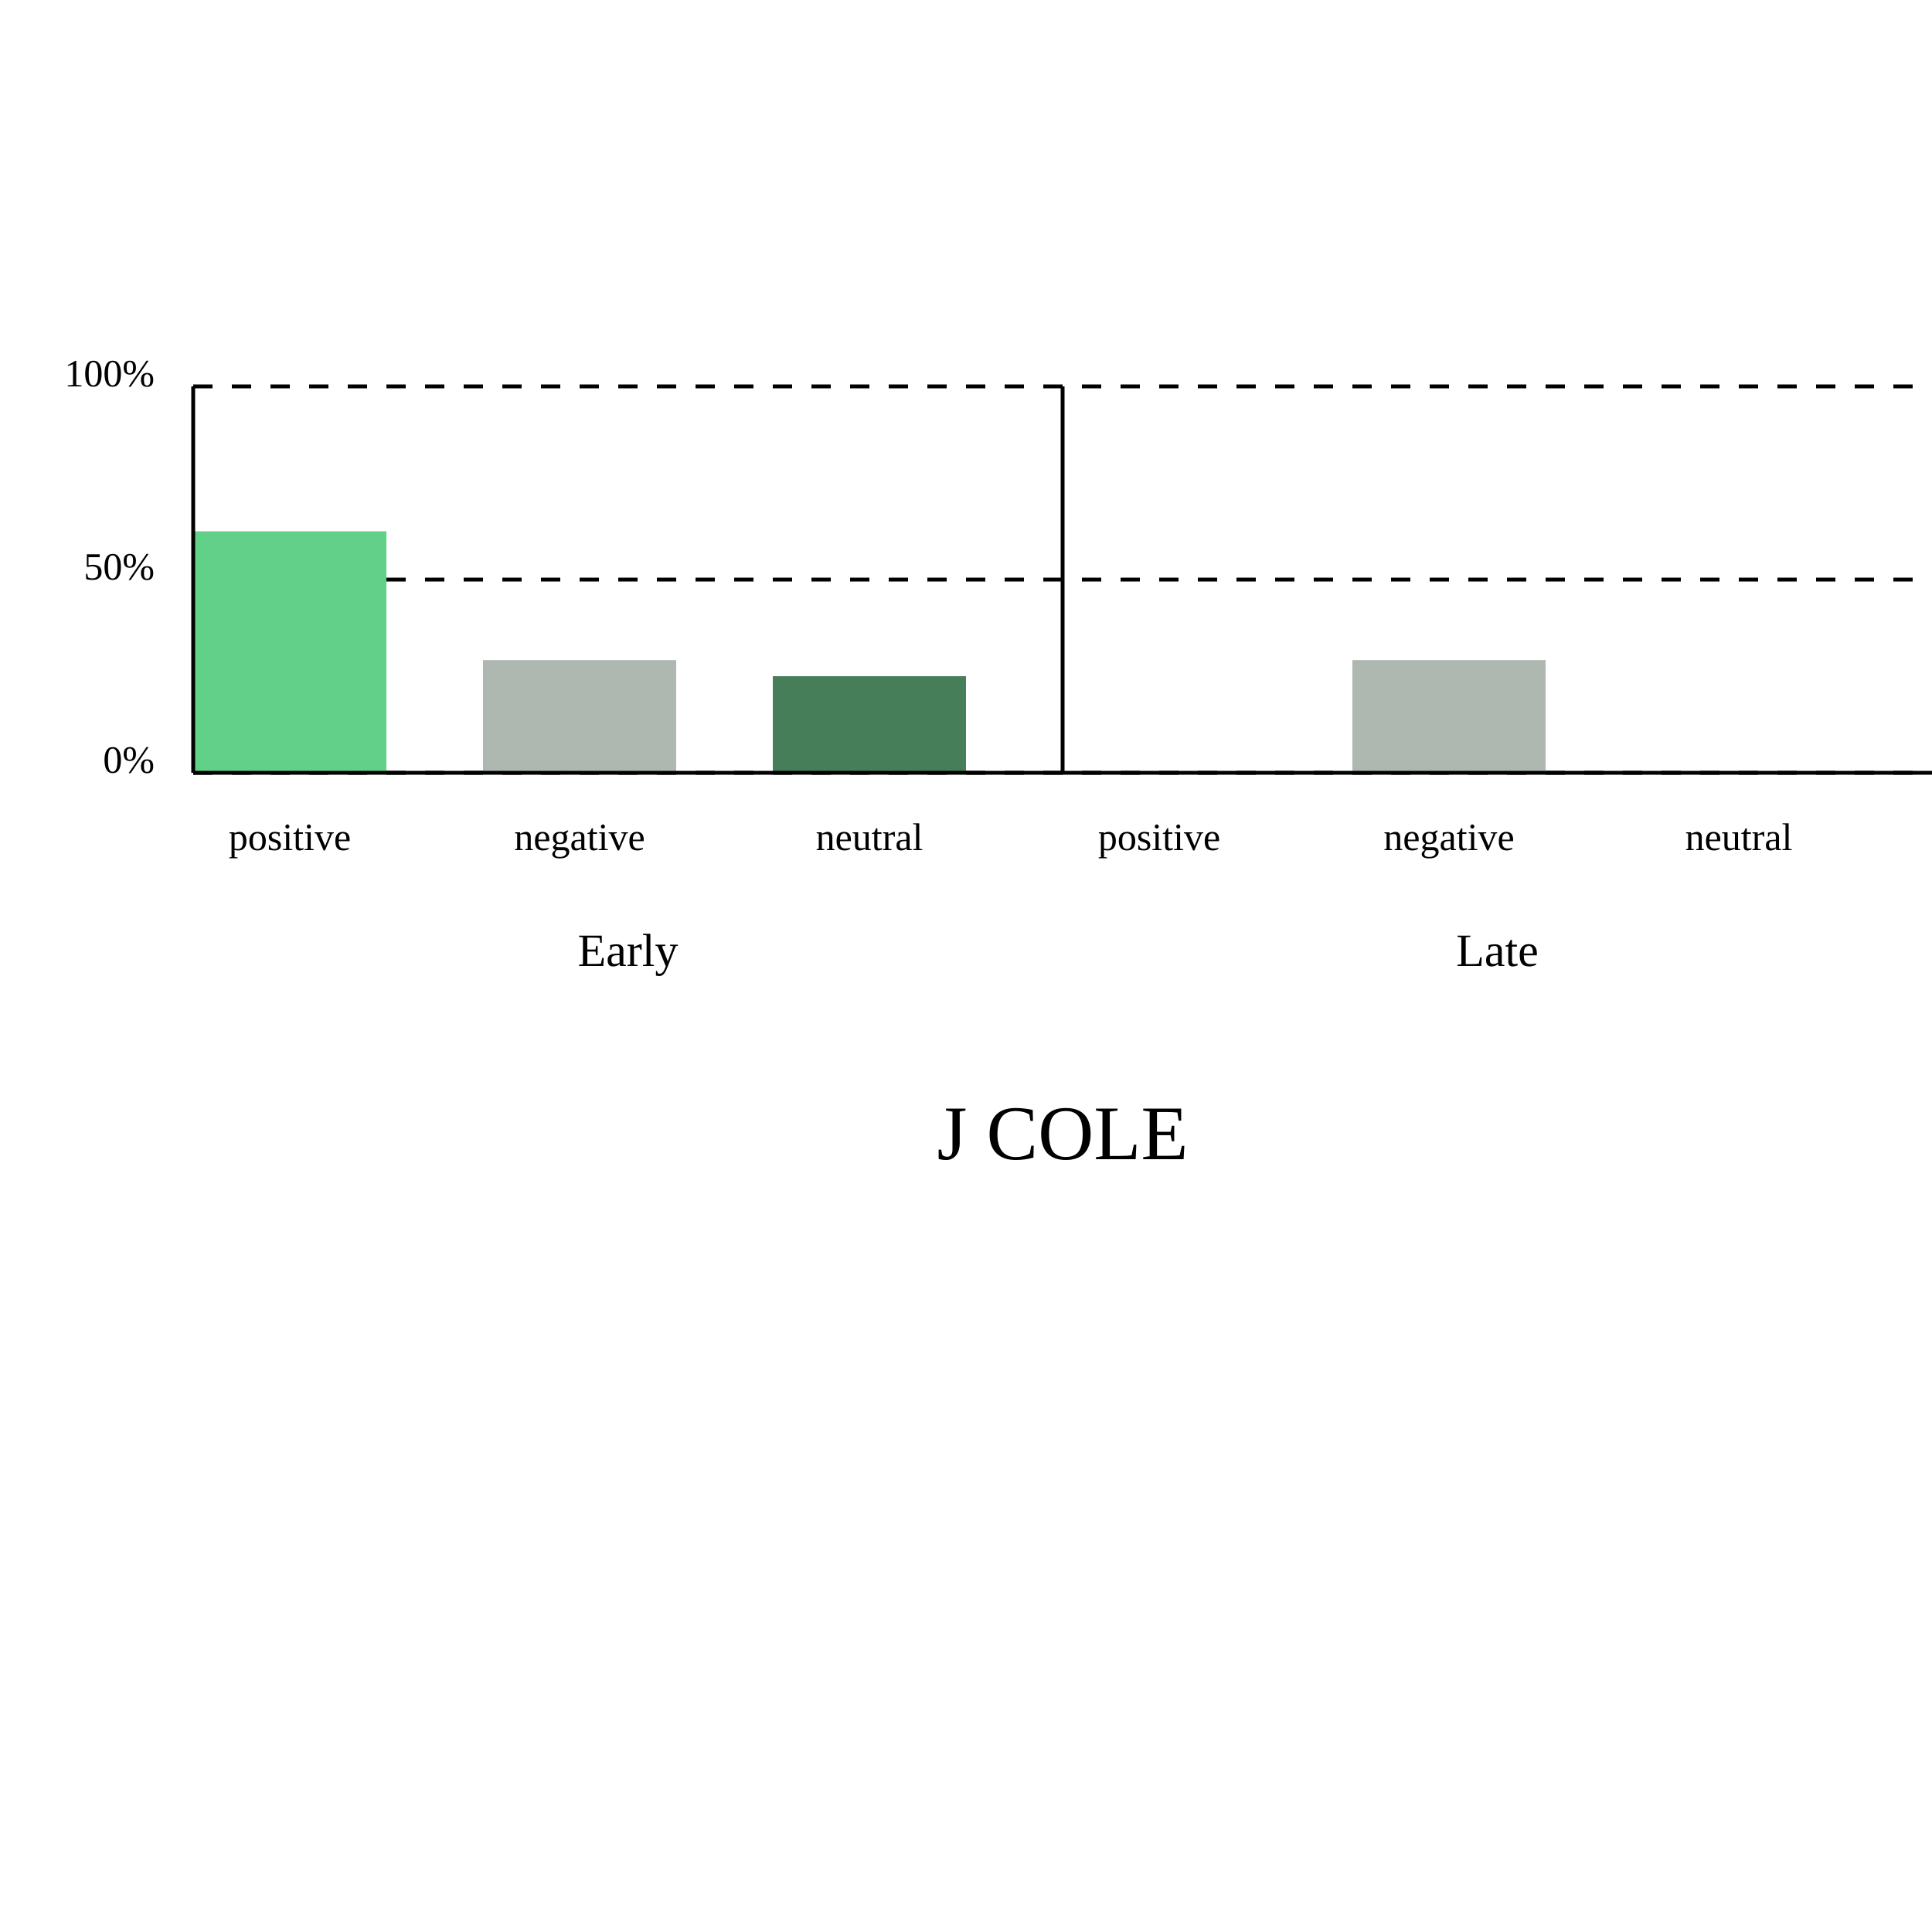
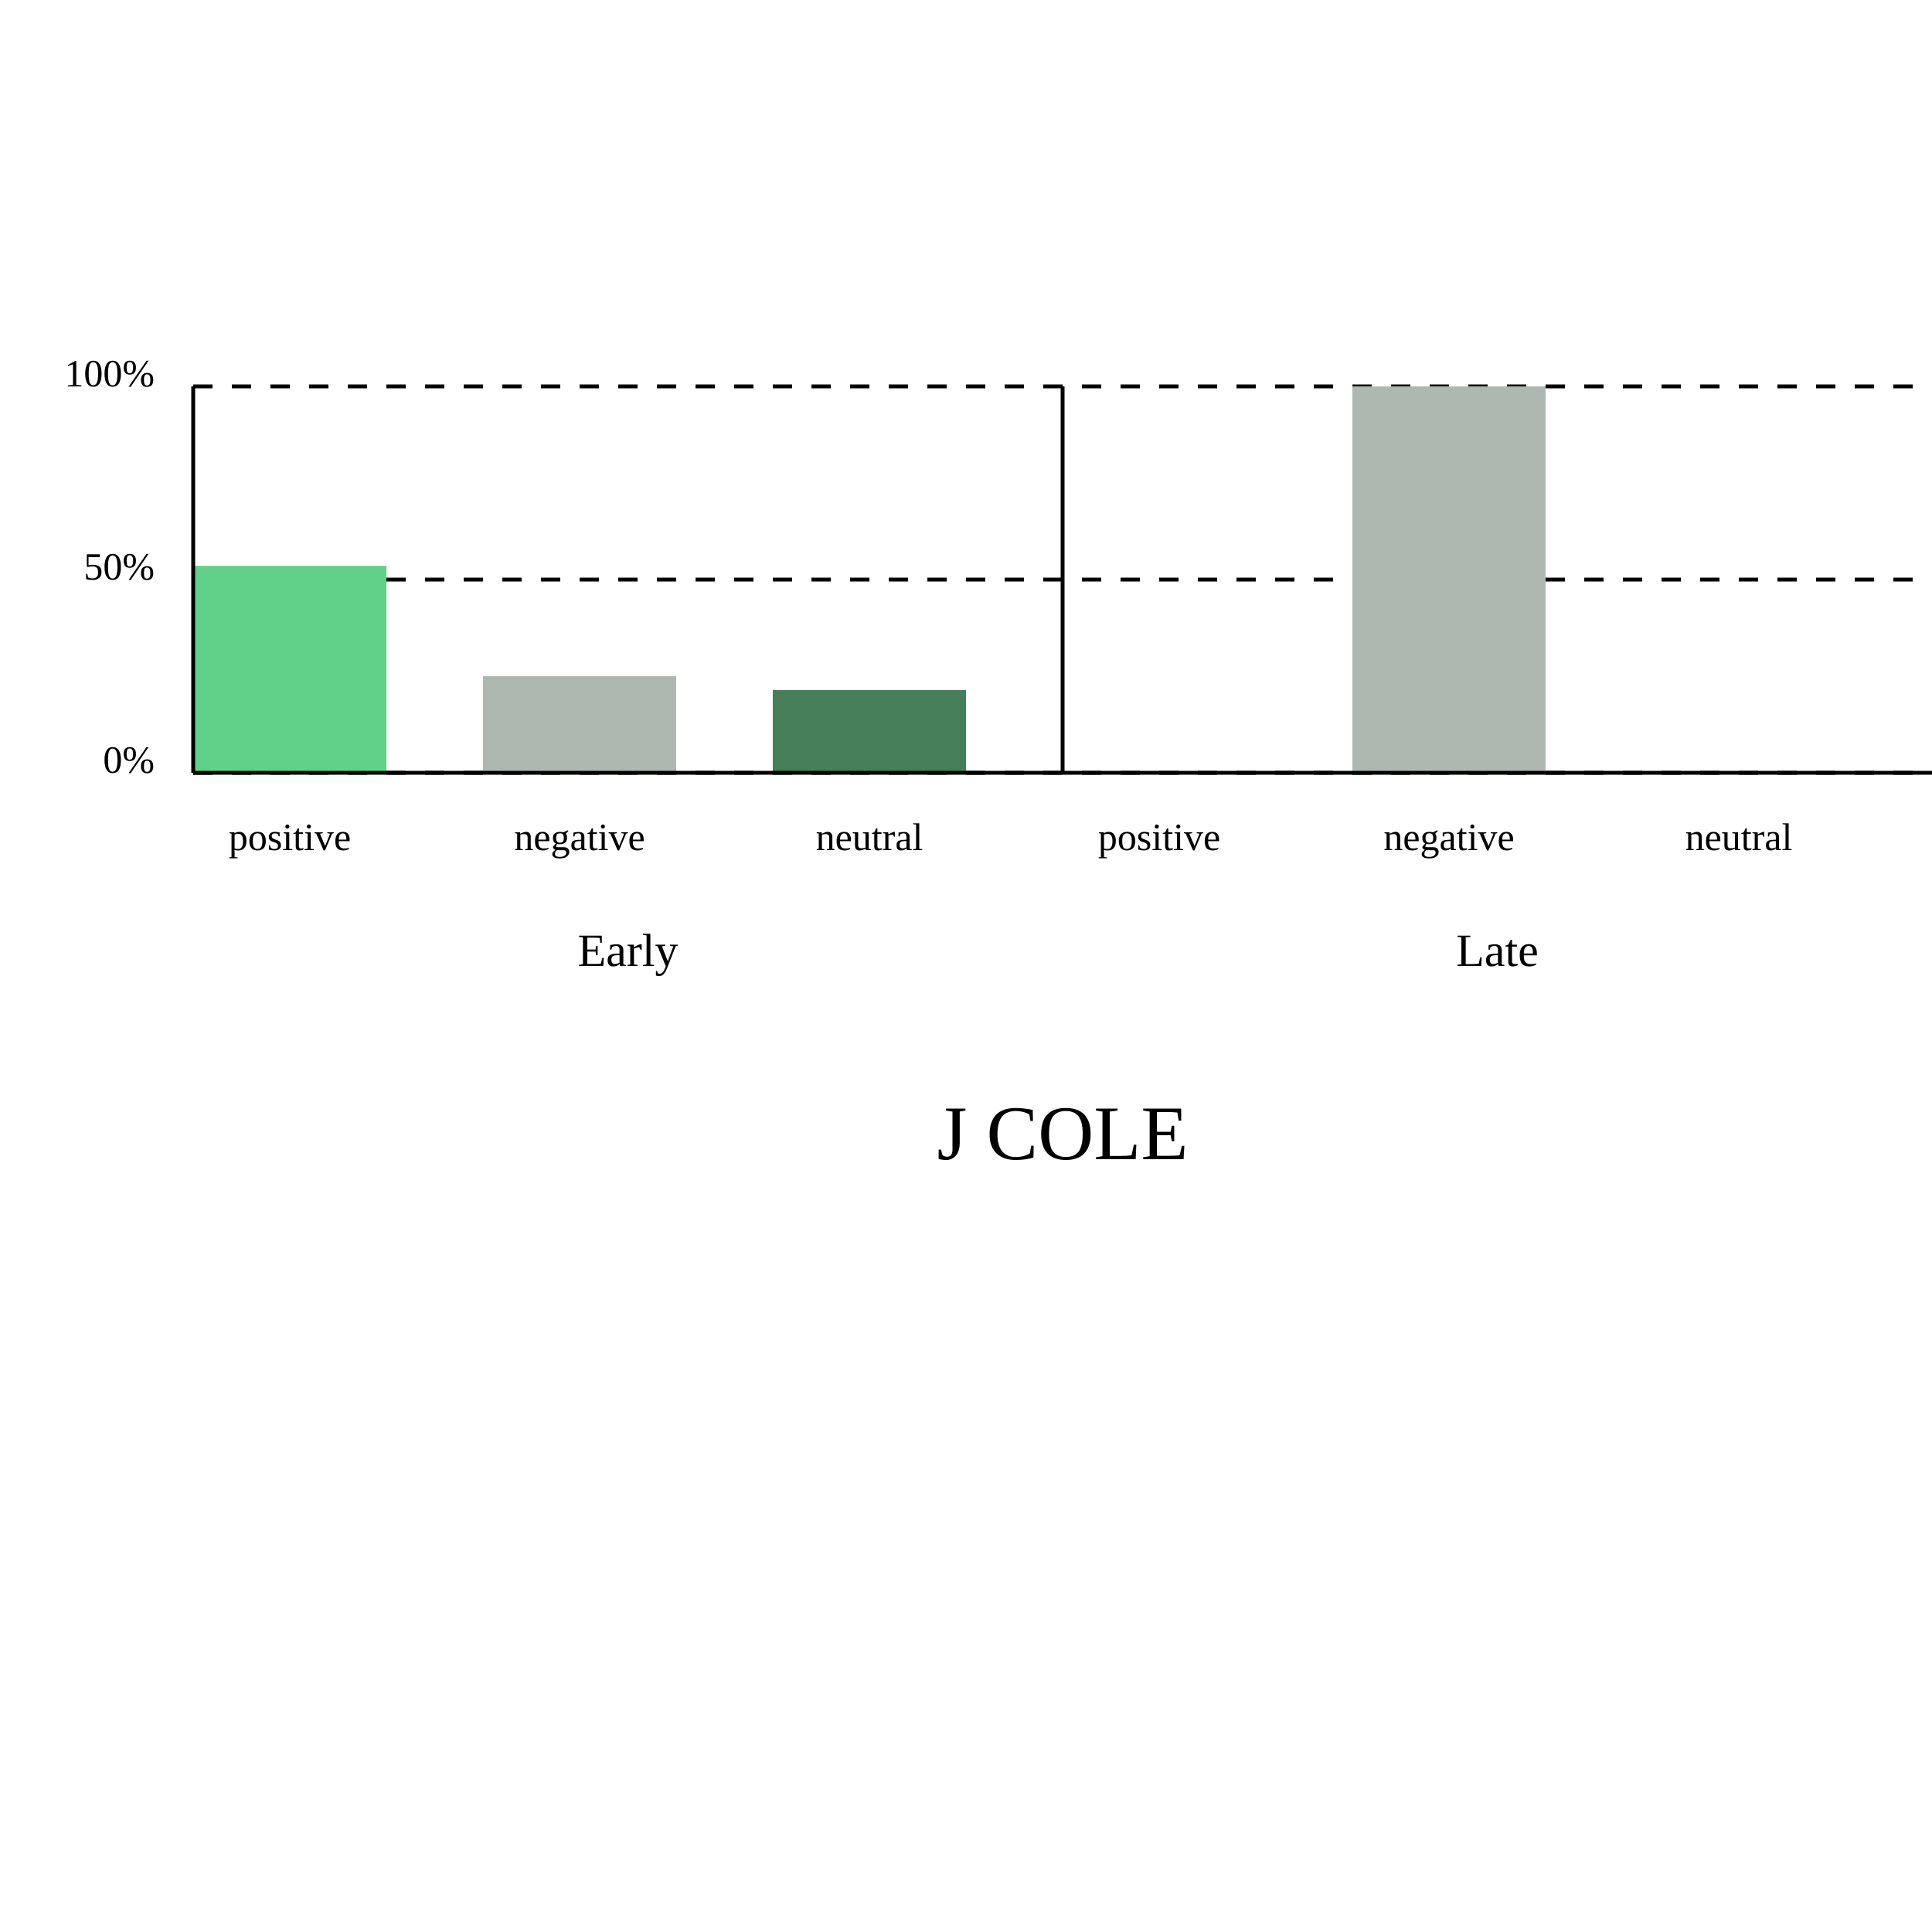
<svg xmlns="http://www.w3.org/2000/svg" width="500" height="500">
  <g transform="translate(50, 200)">
    <line x1="0" x2="450" y1="-0" y2="-0" stroke="black" stroke-dasharray="5" />
    <text x="-10" y="-0" text-anchor="end" font-size="smaller">0% </text>
    <line x1="0" x2="450" y1="-50" y2="-50" stroke="black" stroke-dasharray="5" />
    <text x="-10" y="-50" text-anchor="end" font-size="smaller">50% </text>
    <line x1="0" x2="450" y1="-100" y2="-100" stroke="black" stroke-dasharray="5" />
    <text x="-10" y="-100" text-anchor="end" font-size="smaller">100% </text>
    <text x="225" y="100" font-size="20" text-anchor="middle">J COLE</text>
    <text x="112.5" y="50" text-anchor="middle">Early</text>
    <text x="337.5" y="50" text-anchor="middle">Late</text>
-     <rect x="0" width="50" y="-62.5" height="62.5" fill="#61D088" />
+     <rect x="0" width="50" y="-53.571" height="53.571" fill="#61D088" />
    <text x="25" y="20" font-size="smaller" text-anchor="middle">positive</text>
    <rect x="225" width="50" y="-0" height="0" fill="#61D088" />
    <text x="250" y="20" font-size="smaller" text-anchor="middle">positive</text>
-     <rect x="75" width="50" y="-29.167" height="29.167" fill="#aeb8b0" />
+     <rect x="75" width="50" y="-25" height="25" fill="#aeb8b0" />
    <text x="100" y="20" font-size="smaller" text-anchor="middle">negative</text>
-     <rect x="300" width="50" y="-29.167" height="29.167" fill="#aeb8b0" />
+     <rect x="300" width="50" y="-100" height="100" fill="#aeb8b0" />
    <text x="325" y="20" font-size="smaller" text-anchor="middle">negative</text>
-     <rect x="150" width="50" y="-25" height="25" fill="#457E59" />
+     <rect x="150" width="50" y="-21.429" height="21.429" fill="#457E59" />
    <text x="175" y="20" font-size="smaller" text-anchor="middle">neutral</text>
    <rect x="375" width="50" y="-0" height="0" fill="#457E59" />
    <text x="400" y="20" font-size="smaller" text-anchor="middle">neutral</text>
    <line x1="0" x2="450" y1="0" y2="0" stroke="black" />
    <line x1="0" x2="0" y1="0" y2="-100" stroke="black" />
    <line x1="225" x2="225" y1="0" y2="-100" stroke="black" />
  </g>
</svg>
